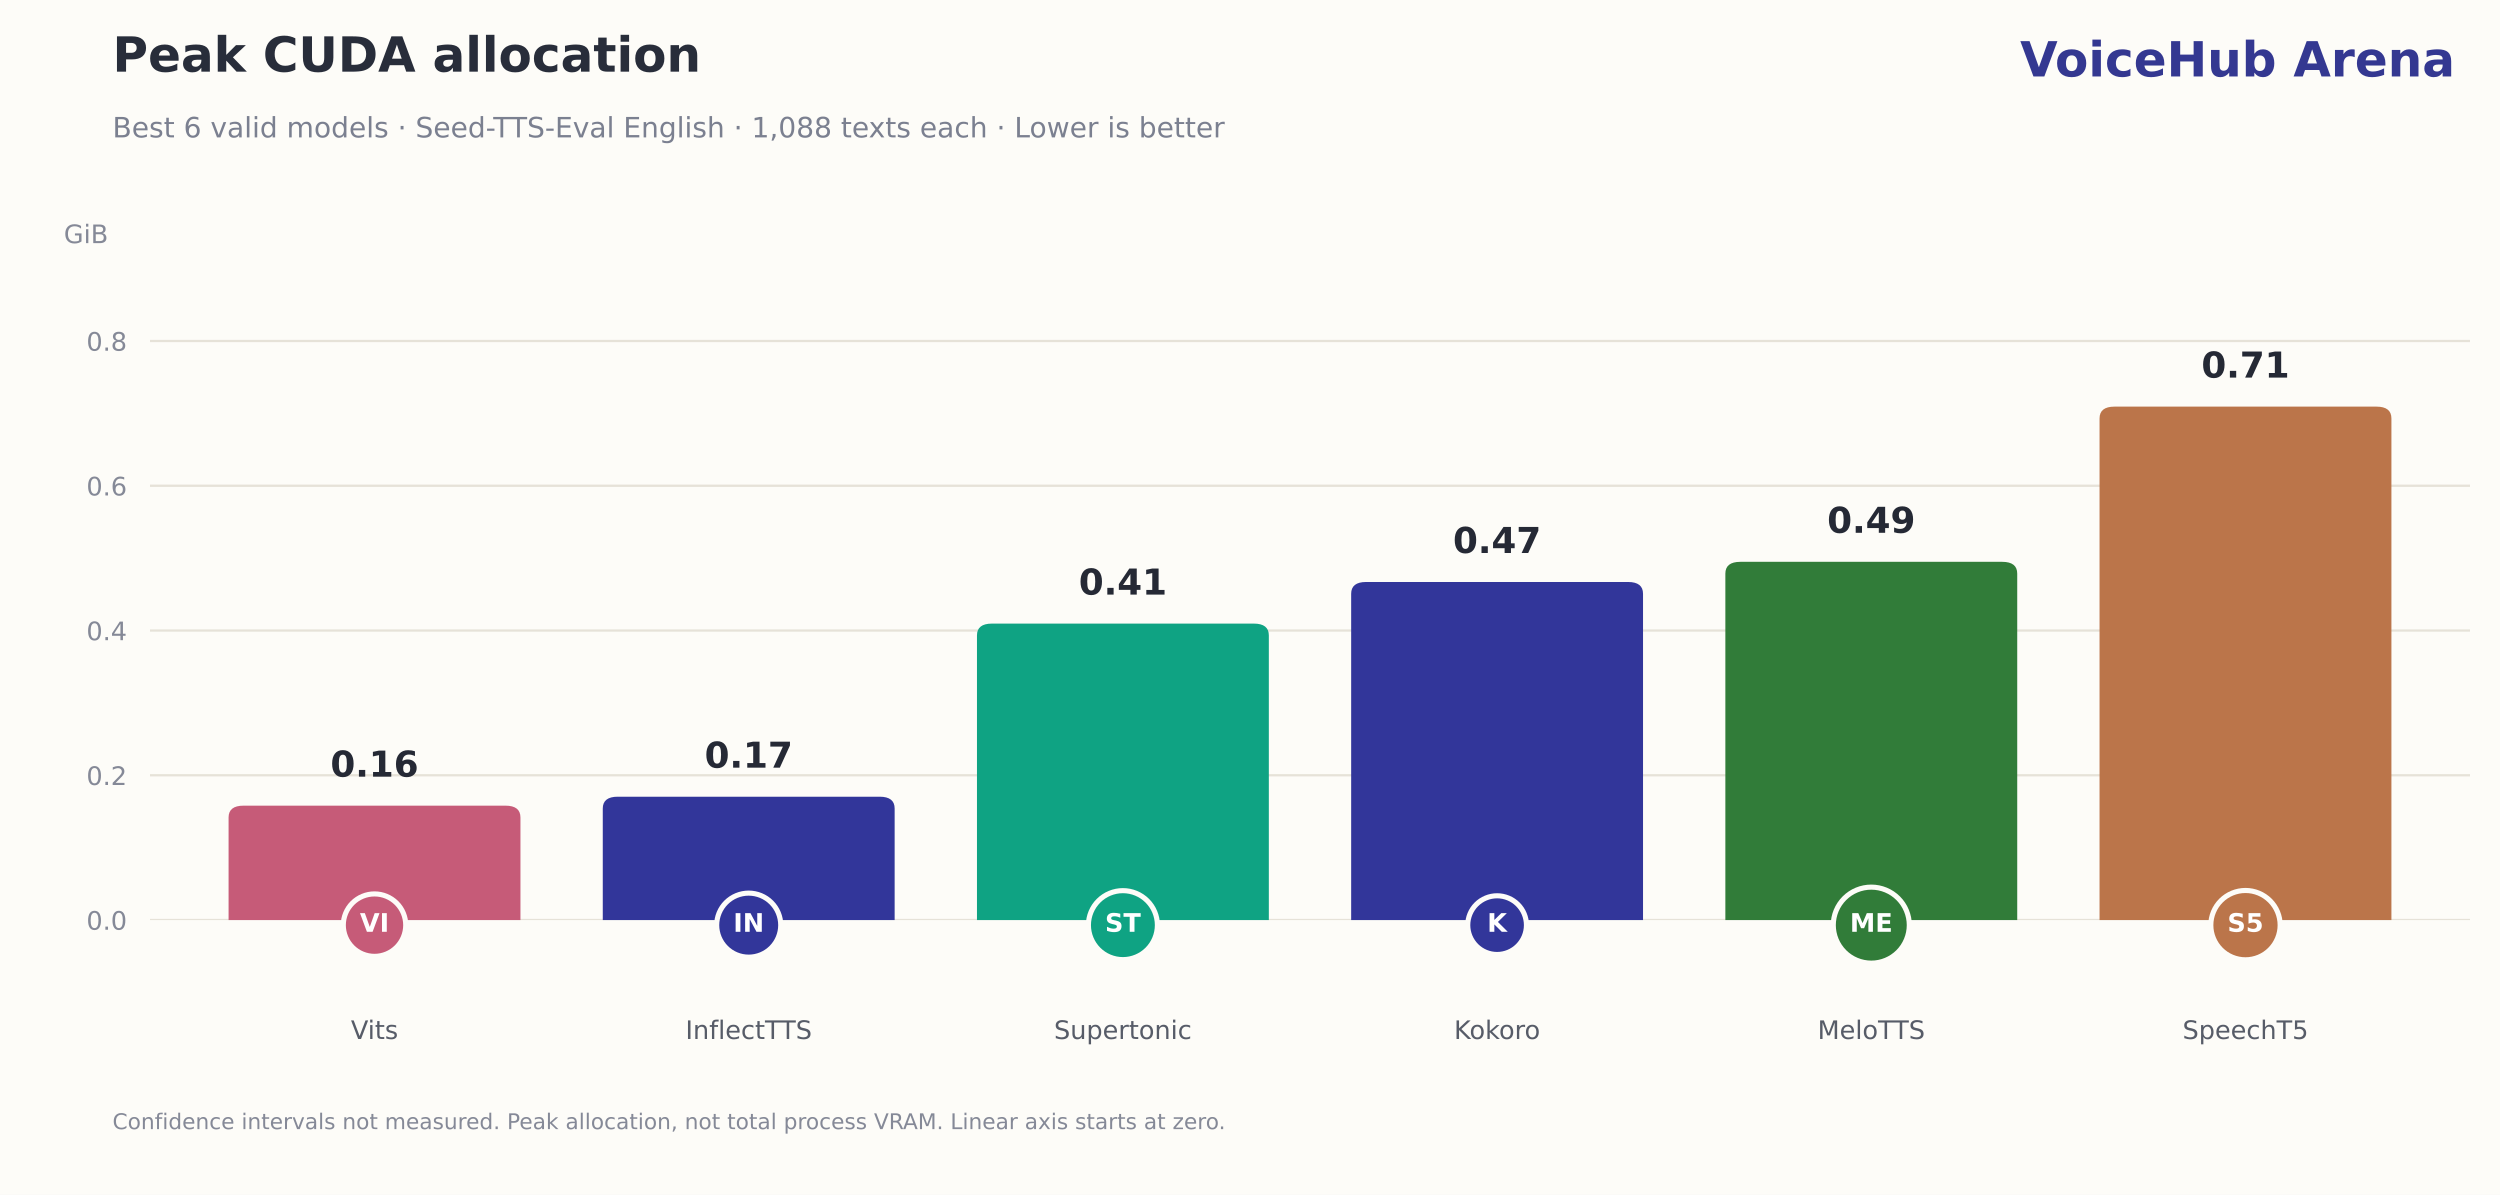
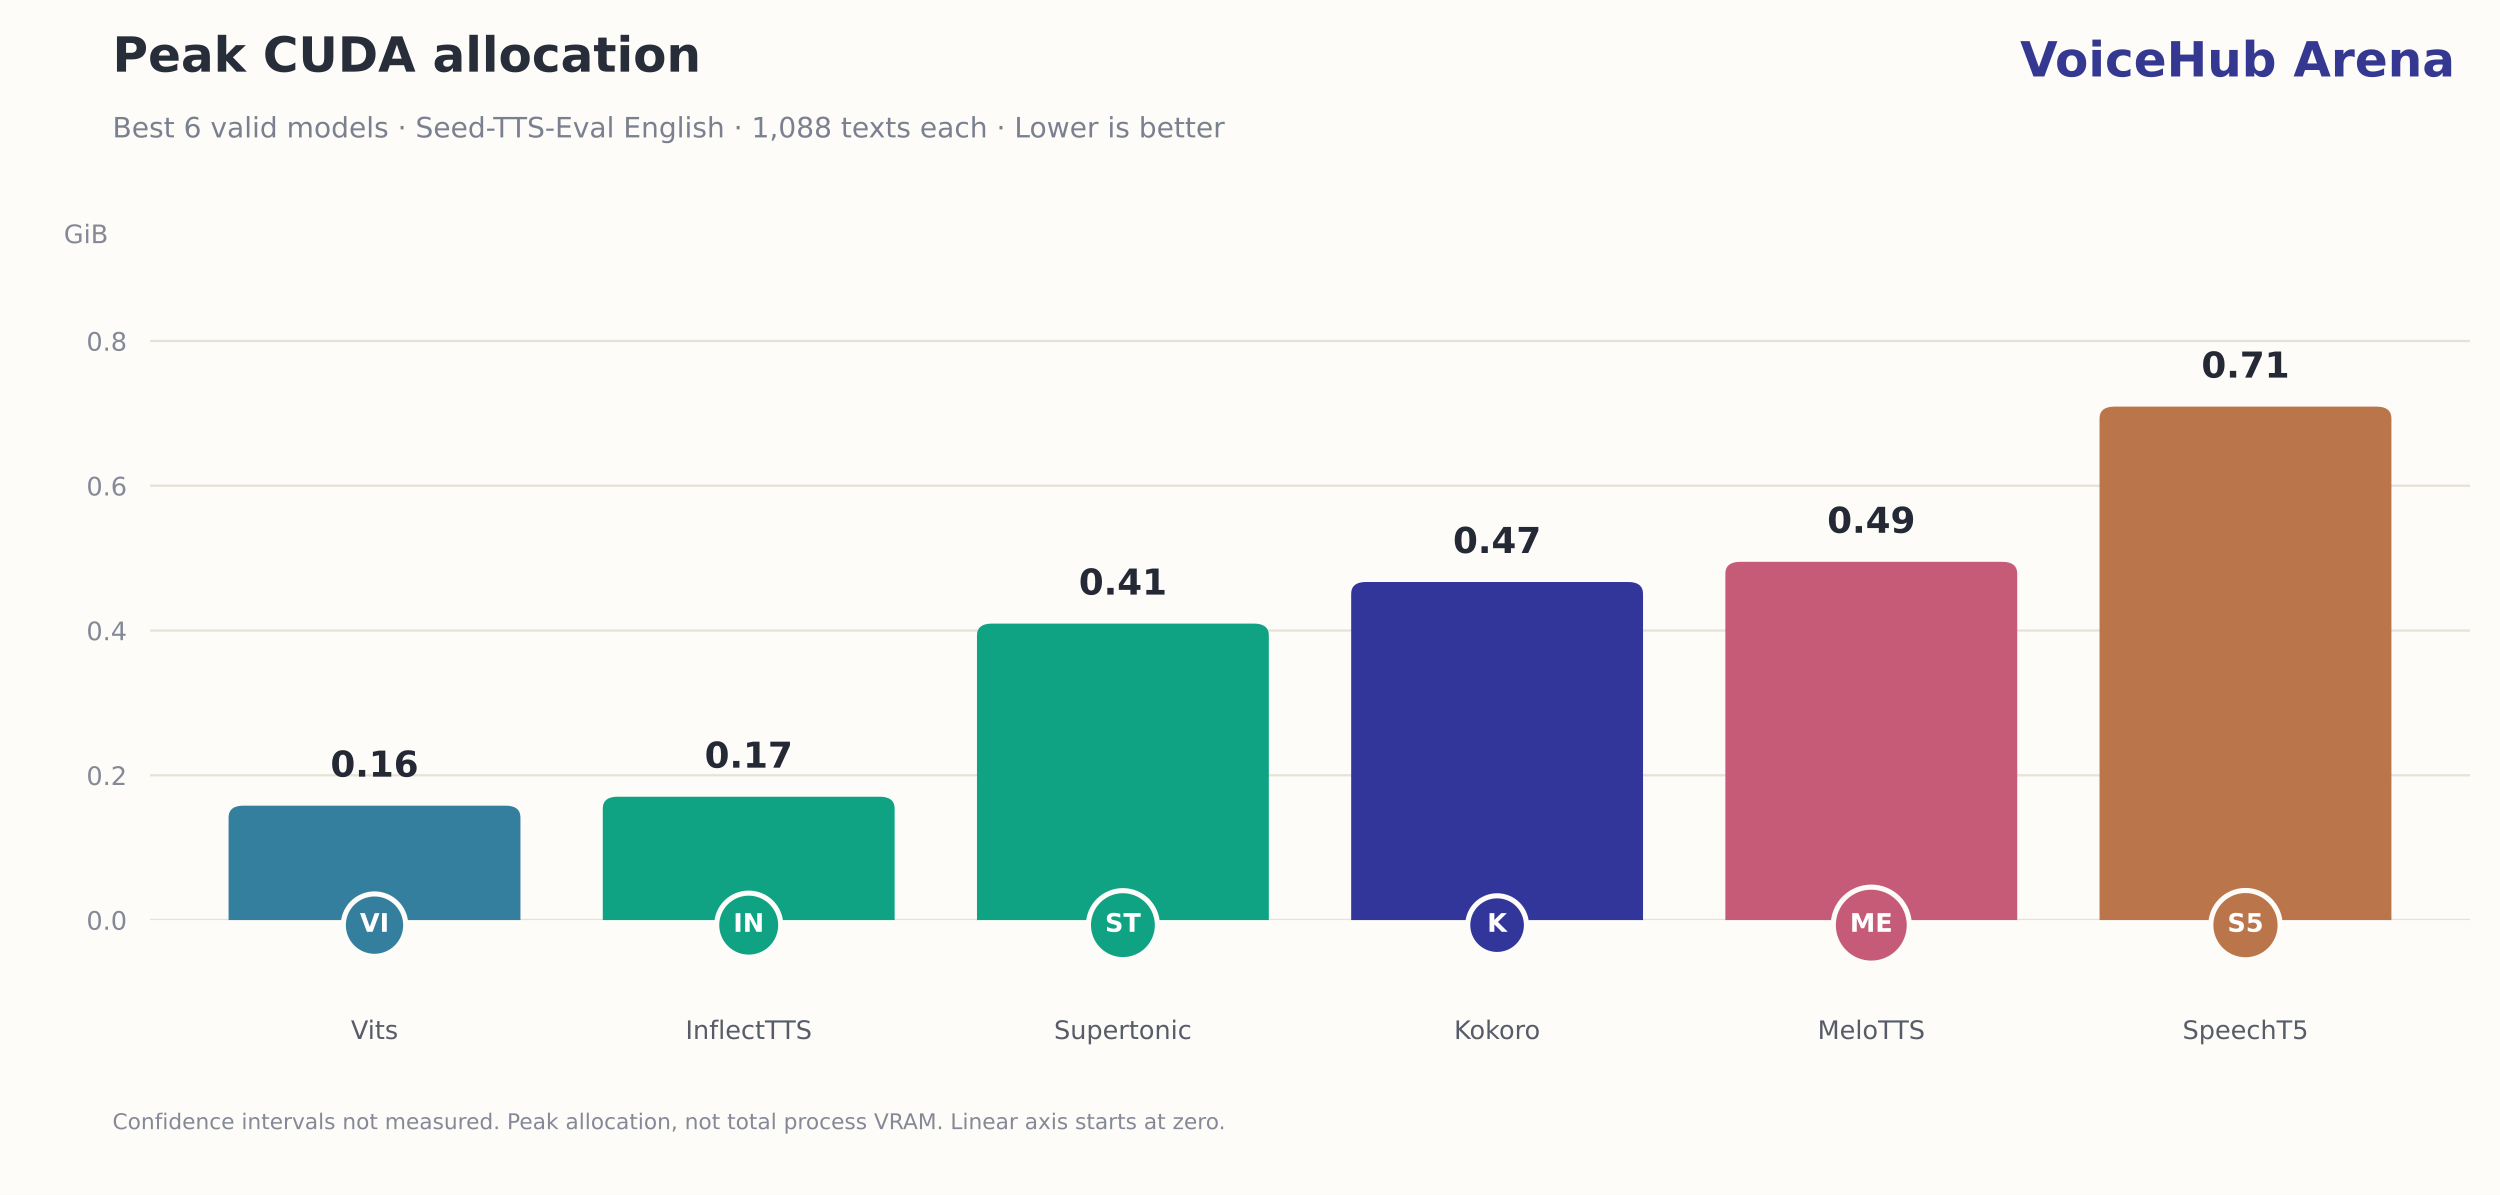
<svg xmlns="http://www.w3.org/2000/svg" width="979.2pt" height="468pt" viewBox="0 0 979.2 468" version="1.1">
  <defs>
    <style type="text/css">*{stroke-linejoin: round; stroke-linecap: butt}</style>
  </defs>
  <g id="figure_1">
    <g id="patch_1">
      <path d="M 0 468 L 979.2 468 L 979.2 0 L 0 0 z " style="fill: #fdfcf8" />
    </g>
    <g id="axes_1">
      <g id="patch_2">
        <path d="M 58.752 360.36 L 967.45 360.36 L 967.45 102.96 L 58.752 102.96 z " style="fill: #fdfcf8" />
      </g>
      <g id="matplotlib.axis_1" />
      <g id="matplotlib.axis_2">
        <g id="ytick_1">
          <g id="line2d_1">
-             <path d="M 58.752 360.36 L 967.45 360.36 " clip-path="url(#p1a1e77ff57)" style="fill: none; stroke: #e6e2d8; stroke-width: 0.9; stroke-linecap: square" />
+             <path d="M 58.752 360.36 L 967.45 360.36 " clip-path="url(#pad4ade0ad2)" style="fill: none; stroke: #e6e2d8; stroke-width: 0.9; stroke-linecap: square" />
          </g>
          <g id="line2d_2" />
          <g id="text_1">
            <text style="font-size: 10px; font-family: 'DejaVu Sans'; text-anchor: end; fill: #858997" x="49.752" y="364.159" transform="rotate(-0 49.752 364.1588)">0.0</text>
          </g>
        </g>
        <g id="ytick_2">
          <g id="line2d_3">
-             <path d="M 58.752 303.662 L 967.45 303.662 " clip-path="url(#p1a1e77ff57)" style="fill: none; stroke: #e6e2d8; stroke-width: 0.9; stroke-linecap: square" />
+             <path d="M 58.752 303.662 L 967.45 303.662 " clip-path="url(#pad4ade0ad2)" style="fill: none; stroke: #e6e2d8; stroke-width: 0.9; stroke-linecap: square" />
          </g>
          <g id="line2d_4" />
          <g id="text_2">
            <text style="font-size: 10px; font-family: 'DejaVu Sans'; text-anchor: end; fill: #858997" x="49.752" y="307.461" transform="rotate(-0 49.752 307.4606)">0.2</text>
          </g>
        </g>
        <g id="ytick_3">
          <g id="line2d_5">
-             <path d="M 58.752 246.963 L 967.45 246.963 " clip-path="url(#p1a1e77ff57)" style="fill: none; stroke: #e6e2d8; stroke-width: 0.9; stroke-linecap: square" />
+             <path d="M 58.752 246.963 L 967.45 246.963 " clip-path="url(#pad4ade0ad2)" style="fill: none; stroke: #e6e2d8; stroke-width: 0.9; stroke-linecap: square" />
          </g>
          <g id="line2d_6" />
          <g id="text_3">
            <text style="font-size: 10px; font-family: 'DejaVu Sans'; text-anchor: end; fill: #858997" x="49.752" y="250.762" transform="rotate(-0 49.752 250.7623)">0.4</text>
          </g>
        </g>
        <g id="ytick_4">
          <g id="line2d_7">
-             <path d="M 58.752 190.265 L 967.45 190.265 " clip-path="url(#p1a1e77ff57)" style="fill: none; stroke: #e6e2d8; stroke-width: 0.9; stroke-linecap: square" />
+             <path d="M 58.752 190.265 L 967.45 190.265 " clip-path="url(#pad4ade0ad2)" style="fill: none; stroke: #e6e2d8; stroke-width: 0.9; stroke-linecap: square" />
          </g>
          <g id="line2d_8" />
          <g id="text_4">
            <text style="font-size: 10px; font-family: 'DejaVu Sans'; text-anchor: end; fill: #858997" x="49.752" y="194.064" transform="rotate(-0 49.752 194.0641)">0.6</text>
          </g>
        </g>
        <g id="ytick_5">
          <g id="line2d_9">
-             <path d="M 58.752 133.567 L 967.45 133.567 " clip-path="url(#p1a1e77ff57)" style="fill: none; stroke: #e6e2d8; stroke-width: 0.9; stroke-linecap: square" />
+             <path d="M 58.752 133.567 L 967.45 133.567 " clip-path="url(#pad4ade0ad2)" style="fill: none; stroke: #e6e2d8; stroke-width: 0.9; stroke-linecap: square" />
          </g>
          <g id="line2d_10" />
          <g id="text_5">
            <text style="font-size: 10px; font-family: 'DejaVu Sans'; text-anchor: end; fill: #858997" x="49.752" y="137.366" transform="rotate(-0 49.752 137.3658)">0.8</text>
          </g>
        </g>
      </g>
      <g id="text_6">
        <text style="font-size: 10px; font-family: 'DejaVu Sans'; text-anchor: end; fill: #858997" x="42.395" y="95.238" transform="rotate(-0 42.39544 95.238)">GiB</text>
      </g>
      <g id="patch_3">
-         <path d="M 89.53 360.36 L 89.53 320.193 Q 89.53 315.56 95.393 315.56 L 197.988 315.56 Q 203.85 315.56 203.85 320.193 L 203.85 360.36 z " clip-path="url(#p1a1e77ff57)" style="fill: #c65b78" />
+         <path d="M 89.53 360.36 L 89.53 320.193 Q 89.53 315.56 95.393 315.56 L 197.988 315.56 Q 203.85 315.56 203.85 320.193 L 203.85 360.36 z " clip-path="url(#pad4ade0ad2)" style="fill: #347f9e" />
      </g>
      <g id="text_7">
        <text style="font-size: 10px; font-family: 'DejaVu Sans'; text-anchor: middle; fill: #575c68" x="146.69" y="406.958" transform="rotate(-0 146.6905 406.9584)">Vits</text>
      </g>
      <g id="patch_4">
-         <path d="M 236.095 360.36 L 236.095 316.686 Q 236.095 312.053 241.957 312.053 L 344.552 312.053 Q 350.415 312.053 350.415 316.686 L 350.415 360.36 z " clip-path="url(#p1a1e77ff57)" style="fill: #32369a" />
+         <path d="M 236.095 360.36 L 236.095 316.686 Q 236.095 312.053 241.957 312.053 L 344.552 312.053 Q 350.415 312.053 350.415 316.686 L 350.415 360.36 z " clip-path="url(#pad4ade0ad2)" style="fill: #0fa383" />
      </g>
      <g id="text_8">
        <text style="font-size: 10px; font-family: 'DejaVu Sans'; text-anchor: middle; fill: #575c68" x="293.255" y="406.958" transform="rotate(-0 293.2546 406.9584)">InflectTTS</text>
      </g>
      <g id="patch_5">
-         <path d="M 382.659 360.36 L 382.659 248.885 Q 382.659 244.251 388.521 244.251 L 491.116 244.251 Q 496.979 244.251 496.979 248.885 L 496.979 360.36 z " clip-path="url(#p1a1e77ff57)" style="fill: #0fa383" />
+         <path d="M 382.659 360.36 L 382.659 248.885 Q 382.659 244.251 388.521 244.251 L 491.116 244.251 Q 496.979 244.251 496.979 248.885 L 496.979 360.36 z " clip-path="url(#pad4ade0ad2)" style="fill: #0fa383" />
      </g>
      <g id="text_9">
        <text style="font-size: 10px; font-family: 'DejaVu Sans'; text-anchor: middle; fill: #575c68" x="439.819" y="406.958" transform="rotate(-0 439.8187 406.9584)">Supertonic</text>
      </g>
      <g id="patch_6">
-         <path d="M 529.223 360.36 L 529.223 232.584 Q 529.223 227.951 535.085 227.951 L 637.68 227.951 Q 643.543 227.951 643.543 232.584 L 643.543 360.36 z " clip-path="url(#p1a1e77ff57)" style="fill: #32369a" />
+         <path d="M 529.223 360.36 L 529.223 232.584 Q 529.223 227.951 535.085 227.951 L 637.68 227.951 Q 643.543 227.951 643.543 232.584 L 643.543 360.36 z " clip-path="url(#pad4ade0ad2)" style="fill: #32369a" />
      </g>
      <g id="text_10">
        <text style="font-size: 10px; font-family: 'DejaVu Sans'; text-anchor: middle; fill: #575c68" x="586.383" y="406.958" transform="rotate(-0 586.3829 406.9584)">Kokoro</text>
      </g>
      <g id="patch_7">
-         <path d="M 675.787 360.36 L 675.787 224.691 Q 675.787 220.058 681.65 220.058 L 784.244 220.058 Q 790.107 220.058 790.107 224.691 L 790.107 360.36 z " clip-path="url(#p1a1e77ff57)" style="fill: #317c39" />
+         <path d="M 675.787 360.36 L 675.787 224.691 Q 675.787 220.058 681.65 220.058 L 784.244 220.058 Q 790.107 220.058 790.107 224.691 L 790.107 360.36 z " clip-path="url(#pad4ade0ad2)" style="fill: #c65b78" />
      </g>
      <g id="text_11">
        <text style="font-size: 10px; font-family: 'DejaVu Sans'; text-anchor: middle; fill: #575c68" x="732.947" y="406.958" transform="rotate(-0 732.947 406.9584)">MeloTTS</text>
      </g>
      <g id="patch_8">
-         <path d="M 822.351 360.36 L 822.351 163.899 Q 822.351 159.266 828.214 159.266 L 930.809 159.266 Q 936.671 159.266 936.671 163.899 L 936.671 360.36 z " clip-path="url(#p1a1e77ff57)" style="fill: #bb754a" />
+         <path d="M 822.351 360.36 L 822.351 163.899 Q 822.351 159.266 828.214 159.266 L 930.809 159.266 Q 936.671 159.266 936.671 163.899 L 936.671 360.36 z " clip-path="url(#pad4ade0ad2)" style="fill: #bb754a" />
      </g>
      <g id="text_12">
        <text style="font-size: 10px; font-family: 'DejaVu Sans'; text-anchor: middle; fill: #575c68" x="879.511" y="406.958" transform="rotate(-0 879.5111 406.9584)">SpeechT5</text>
      </g>
      <g id="text_13">
        <text style="font-weight: 700; font-size: 14px; font-family: 'DejaVu Sans'; text-anchor: middle; fill: #252935" x="146.69" y="304.197" transform="rotate(-0 146.6905 304.1969)">0.16</text>
      </g>
      <g id="text_14">
        <text style="font-weight: 700; font-size: 14px; font-family: 'DejaVu Sans'; text-anchor: middle; fill: #252935" x="293.255" y="300.689" transform="rotate(-0 293.2546 300.6892)">0.17</text>
      </g>
      <g id="text_15">
        <text style="font-weight: 700; font-size: 14px; font-family: 'DejaVu Sans'; text-anchor: middle; fill: #252935" x="439.819" y="232.888" transform="rotate(-0 439.8187 232.8881)">0.41</text>
      </g>
      <g id="text_16">
        <text style="font-weight: 700; font-size: 14px; font-family: 'DejaVu Sans'; text-anchor: middle; fill: #252935" x="586.383" y="216.587" transform="rotate(-0 586.3829 216.5872)">0.47</text>
      </g>
      <g id="text_17">
        <text style="font-weight: 700; font-size: 14px; font-family: 'DejaVu Sans'; text-anchor: middle; fill: #252935" x="732.947" y="208.694" transform="rotate(-0 732.947 208.6943)">0.49</text>
      </g>
      <g id="text_18">
        <text style="font-weight: 700; font-size: 14px; font-family: 'DejaVu Sans'; text-anchor: middle; fill: #252935" x="879.511" y="147.903" transform="rotate(-0 879.5111 147.903)">0.71</text>
      </g>
      <g id="text_19">
        <g id="patch_9">
-           <path d="M 146.69 374.59 C 149.934 374.59 153.045 373.301 155.338 371.008 C 157.632 368.714 158.92 365.603 158.92 362.36 C 158.92 359.117 157.632 356.006 155.338 353.712 C 153.045 351.419 149.934 350.13 146.69 350.13 C 143.447 350.13 140.336 351.419 138.043 353.712 C 135.749 356.006 134.461 359.117 134.461 362.36 C 134.461 365.603 135.749 368.714 138.043 371.008 C 140.336 373.301 143.447 374.59 146.69 374.59 z " style="fill: #c65b78; stroke: #fdfcf8; stroke-width: 2; stroke-linejoin: miter" />
+           <path d="M 146.69 374.59 C 149.934 374.59 153.045 373.301 155.338 371.008 C 157.632 368.714 158.92 365.603 158.92 362.36 C 158.92 359.117 157.632 356.006 155.338 353.712 C 153.045 351.419 149.934 350.13 146.69 350.13 C 143.447 350.13 140.336 351.419 138.043 353.712 C 135.749 356.006 134.461 359.117 134.461 362.36 C 134.461 365.603 135.749 368.714 138.043 371.008 C 140.336 373.301 143.447 374.59 146.69 374.59 z " style="fill: #347f9e; stroke: #fdfcf8; stroke-width: 2; stroke-linejoin: miter" />
        </g>
        <text style="font-weight: 700; font-size: 10px; font-family: 'DejaVu Sans'; text-anchor: middle; fill: #ffffff" x="146.69" y="364.958" transform="rotate(-0 146.6905 364.9577)">VI</text>
      </g>
      <g id="text_20">
        <g id="patch_10">
-           <path d="M 293.255 374.905 C 296.581 374.905 299.772 373.583 302.125 371.23 C 304.477 368.878 305.799 365.687 305.799 362.36 C 305.799 359.033 304.477 355.842 302.125 353.49 C 299.772 351.137 296.581 349.815 293.255 349.815 C 289.928 349.815 286.737 351.137 284.384 353.49 C 282.032 355.842 280.71 359.033 280.71 362.36 C 280.71 365.687 282.032 368.878 284.384 371.23 C 286.737 373.583 289.928 374.905 293.255 374.905 z " style="fill: #32369a; stroke: #fdfcf8; stroke-width: 2; stroke-linejoin: miter" />
+           <path d="M 293.255 374.905 C 296.581 374.905 299.772 373.583 302.125 371.23 C 304.477 368.878 305.799 365.687 305.799 362.36 C 305.799 359.033 304.477 355.842 302.125 353.49 C 299.772 351.137 296.581 349.815 293.255 349.815 C 289.928 349.815 286.737 351.137 284.384 353.49 C 282.032 355.842 280.71 359.033 280.71 362.36 C 280.71 365.687 282.032 368.878 284.384 371.23 C 286.737 373.583 289.928 374.905 293.255 374.905 z " style="fill: #0fa383; stroke: #fdfcf8; stroke-width: 2; stroke-linejoin: miter" />
        </g>
        <text style="font-weight: 700; font-size: 10px; font-family: 'DejaVu Sans'; text-anchor: middle; fill: #ffffff" x="293.255" y="364.958" transform="rotate(-0 293.2546 364.9577)">IN</text>
      </g>
      <g id="text_21">
        <g id="patch_11">
          <path d="M 439.819 375.872 C 443.402 375.872 446.839 374.448 449.373 371.914 C 451.907 369.38 453.33 365.943 453.33 362.36 C 453.33 358.777 451.907 355.34 449.373 352.806 C 446.839 350.272 443.402 348.848 439.819 348.848 C 436.235 348.848 432.798 350.272 430.265 352.806 C 427.731 355.34 426.307 358.777 426.307 362.36 C 426.307 365.943 427.731 369.38 430.265 371.914 C 432.798 374.448 436.235 375.872 439.819 375.872 z " style="fill: #0fa383; stroke: #fdfcf8; stroke-width: 2; stroke-linejoin: miter" />
        </g>
        <text style="font-weight: 700; font-size: 10px; font-family: 'DejaVu Sans'; text-anchor: middle; fill: #ffffff" x="439.819" y="364.958" transform="rotate(-0 439.8187 364.9577)">ST</text>
      </g>
      <g id="text_22">
        <g id="patch_12">
          <path d="M 586.383 373.86 C 589.433 373.86 592.358 372.648 594.515 370.492 C 596.671 368.335 597.883 365.41 597.883 362.36 C 597.883 359.31 596.671 356.385 594.515 354.228 C 592.358 352.072 589.433 350.86 586.383 350.86 C 583.333 350.86 580.408 352.072 578.251 354.228 C 576.095 356.385 574.883 359.31 574.883 362.36 C 574.883 365.41 576.095 368.335 578.251 370.492 C 580.408 372.648 583.333 373.86 586.383 373.86 z " style="fill: #32369a; stroke: #fdfcf8; stroke-width: 2; stroke-linejoin: miter" />
        </g>
        <text style="font-weight: 700; font-size: 10px; font-family: 'DejaVu Sans'; text-anchor: middle; fill: #ffffff" x="586.383" y="364.958" transform="rotate(-0 586.3829 364.9577)">K</text>
      </g>
      <g id="text_23">
        <g id="patch_13">
-           <path d="M 732.947 377.251 C 736.896 377.251 740.684 375.682 743.477 372.89 C 746.269 370.097 747.838 366.309 747.838 362.36 C 747.838 358.411 746.269 354.623 743.477 351.83 C 740.684 349.038 736.896 347.469 732.947 347.469 C 728.998 347.469 725.21 349.038 722.417 351.83 C 719.625 354.623 718.056 358.411 718.056 362.36 C 718.056 366.309 719.625 370.097 722.417 372.89 C 725.21 375.682 728.998 377.251 732.947 377.251 z " style="fill: #317c39; stroke: #fdfcf8; stroke-width: 2; stroke-linejoin: miter" />
+           <path d="M 732.947 377.251 C 736.896 377.251 740.684 375.682 743.477 372.89 C 746.269 370.097 747.838 366.309 747.838 362.36 C 747.838 358.411 746.269 354.623 743.477 351.83 C 740.684 349.038 736.896 347.469 732.947 347.469 C 728.998 347.469 725.21 349.038 722.417 351.83 C 719.625 354.623 718.056 358.411 718.056 362.36 C 718.056 366.309 719.625 370.097 722.417 372.89 C 725.21 375.682 728.998 377.251 732.947 377.251 z " style="fill: #c65b78; stroke: #fdfcf8; stroke-width: 2; stroke-linejoin: miter" />
        </g>
        <text style="font-weight: 700; font-size: 10px; font-family: 'DejaVu Sans'; text-anchor: middle; fill: #ffffff" x="732.947" y="364.958" transform="rotate(-0 732.947 364.9577)">ME</text>
      </g>
      <g id="text_24">
        <g id="patch_14">
          <path d="M 879.511 375.94 C 883.112 375.94 886.567 374.509 889.113 371.962 C 891.66 369.416 893.091 365.961 893.091 362.36 C 893.091 358.759 891.66 355.304 889.113 352.758 C 886.567 350.211 883.112 348.78 879.511 348.78 C 875.91 348.78 872.455 350.211 869.909 352.758 C 867.362 355.304 865.931 358.759 865.931 362.36 C 865.931 365.961 867.362 369.416 869.909 371.962 C 872.455 374.509 875.91 375.94 879.511 375.94 z " style="fill: #bb754a; stroke: #fdfcf8; stroke-width: 2; stroke-linejoin: miter" />
        </g>
        <text style="font-weight: 700; font-size: 10px; font-family: 'DejaVu Sans'; text-anchor: middle; fill: #ffffff" x="879.511" y="364.958" transform="rotate(-0 879.5111 364.9577)">S5</text>
      </g>
    </g>
    <g id="text_25">
      <text style="font-weight: 700; font-size: 19px; font-family: 'DejaVu Sans'; text-anchor: start; fill: #282d3a" x="44.064" y="28.08" transform="rotate(-0 44.064 28.08)">Peak CUDA allocation</text>
    </g>
    <g id="text_26">
      <text style="font-size: 11px; font-family: 'DejaVu Sans'; text-anchor: start; fill: #7b8090" x="44.064" y="53.82" transform="rotate(-0 44.064 53.82)">Best 6 valid models · Seed-TTS-Eval English · 1,088 texts each · Lower is better</text>
    </g>
    <g id="text_27">
      <text style="font-weight: 700; font-size: 19px; font-family: 'DejaVu Sans'; text-anchor: end; fill: #343891" x="961.574" y="29.952" transform="rotate(-0 961.5744 29.952)">VoiceHub Arena</text>
    </g>
    <g id="text_28">
      <text style="font-size: 8.5px; font-family: 'DejaVu Sans'; text-anchor: start; fill: #858997" x="44.064" y="442.26" transform="rotate(-0 44.064 442.26)">Confidence intervals not measured. Peak allocation, not total process VRAM.  Linear axis starts at zero.</text>
    </g>
  </g>
  <defs>
-     <clipPath id="p1a1e77ff57">
+     <clipPath id="pad4ade0ad2">
      <rect x="58.752" y="102.96" width="908.698" height="257.4" />
    </clipPath>
  </defs>
</svg>
